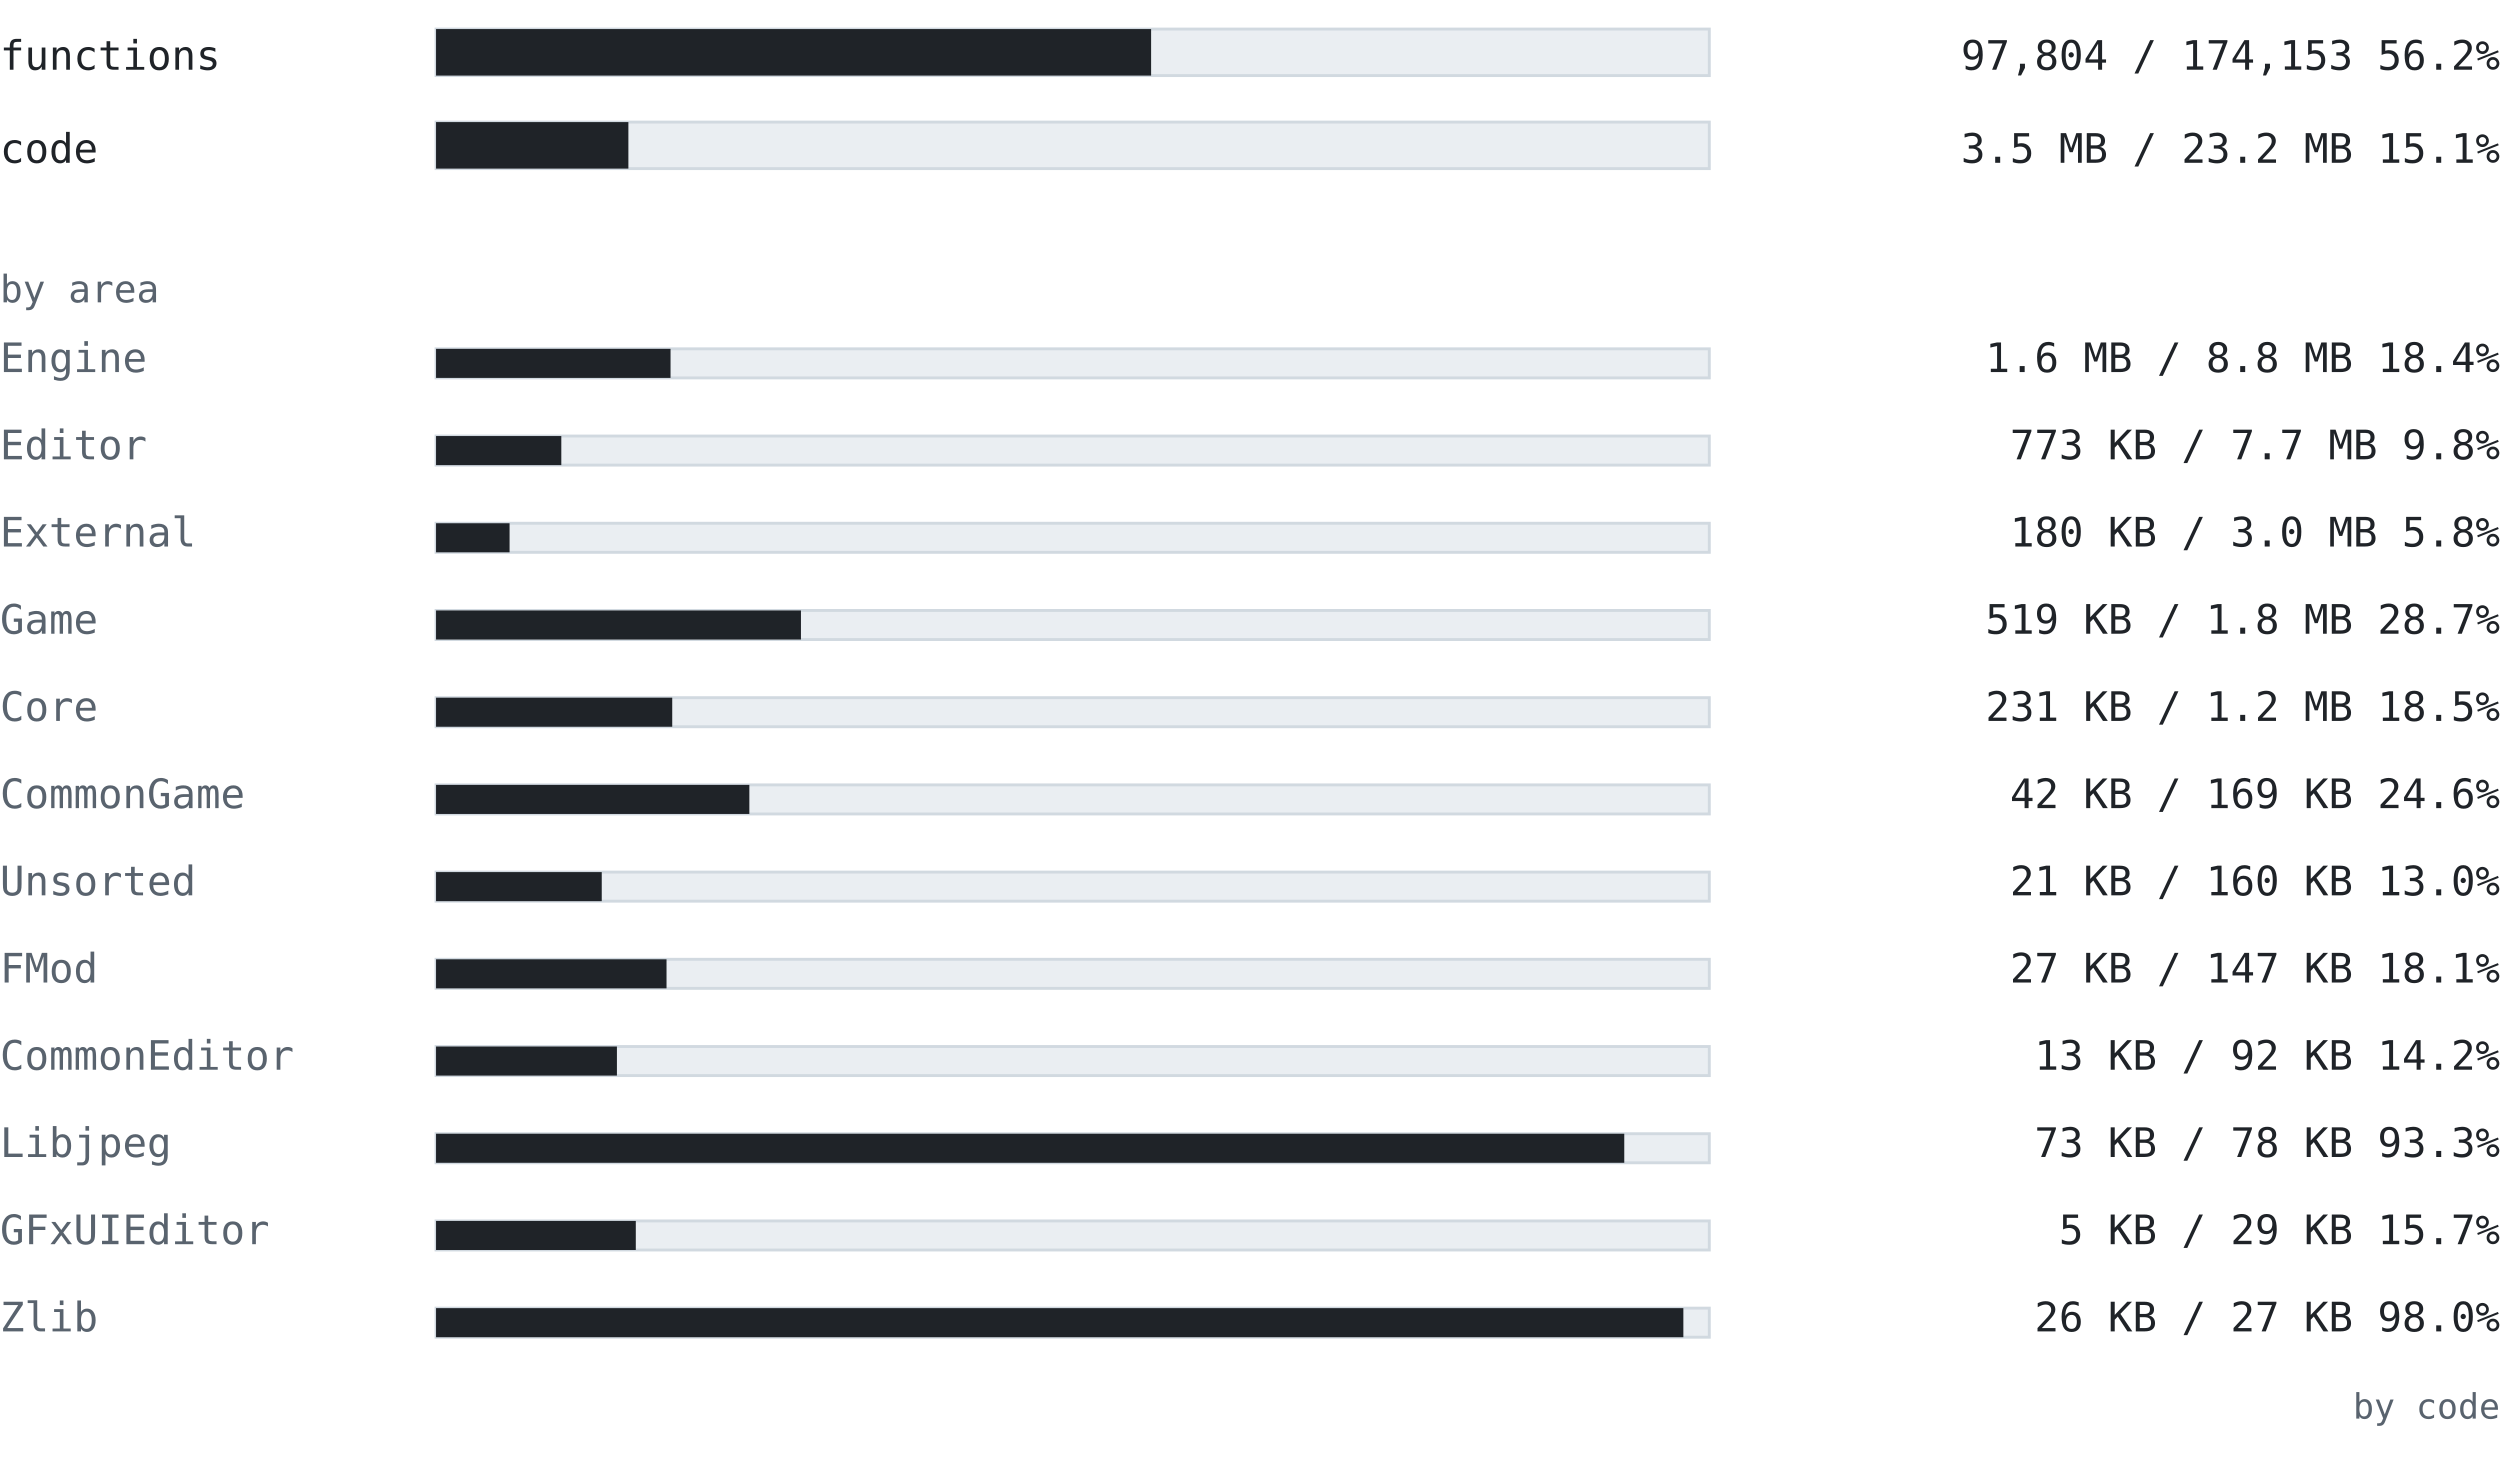
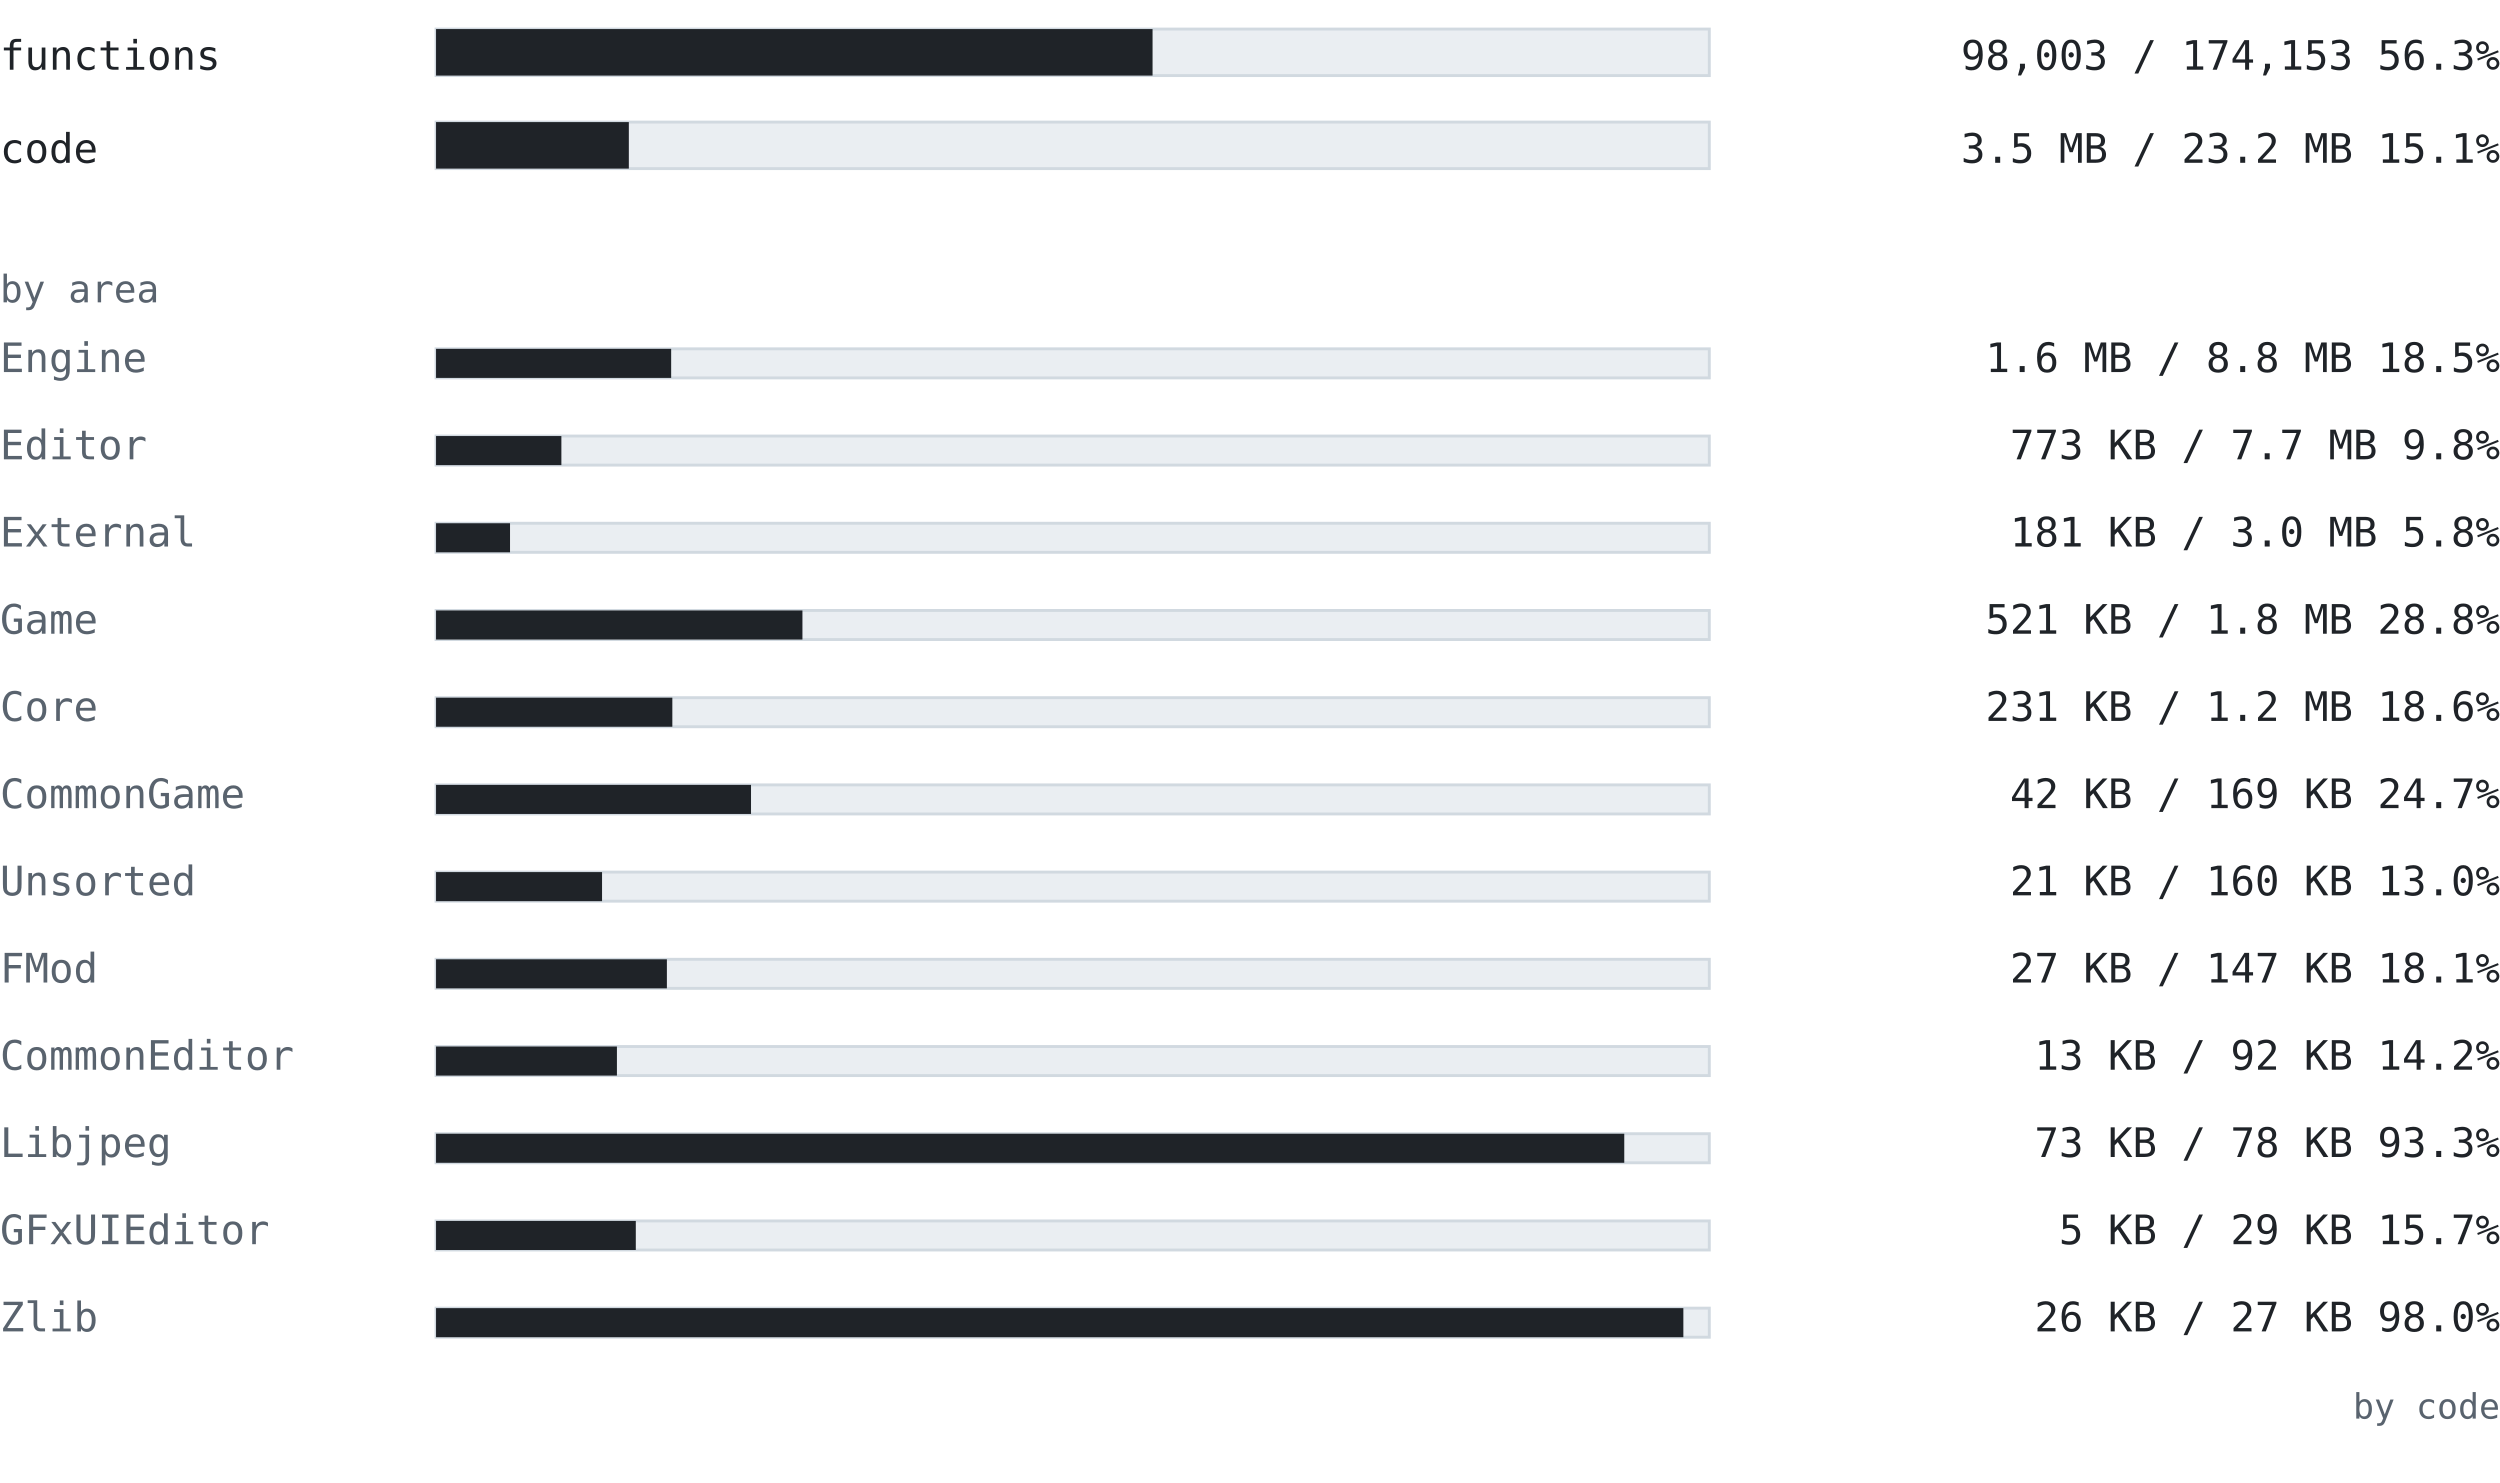
<svg xmlns="http://www.w3.org/2000/svg" width="860" height="510" viewBox="0 0 860 510" font-family="ui-monospace, SFMono-Regular, 'Cascadia Mono', Consolas, 'DejaVu Sans Mono', monospace">
  <text x="0" y="24" font-size="14" fill="#1f2328" text-anchor="start" font-weight="normal">functions</text>
  <rect x="150" y="10" width="438" height="16" fill="#eaeef2" stroke="#d1d9e0" />
-   <rect x="150" y="10" width="245.98" height="16" fill="#1f2328" />
-   <text x="860" y="24" font-size="14" fill="#1f2328" text-anchor="end" font-weight="normal">97,804 / 174,153  56.2%</text>
+   <rect x="150" y="10" width="246.48" height="16" fill="#1f2328" />
+   <text x="860" y="24" font-size="14" fill="#1f2328" text-anchor="end" font-weight="normal">98,003 / 174,153  56.3%</text>
  <text x="0" y="56" font-size="14" fill="#1f2328" text-anchor="start" font-weight="normal">code</text>
  <rect x="150" y="42" width="438" height="16" fill="#eaeef2" stroke="#d1d9e0" />
-   <rect x="150" y="42" width="66.165" height="16" fill="#1f2328" />
+   <rect x="150" y="42" width="66.32" height="16" fill="#1f2328" />
  <text x="860" y="56" font-size="14" fill="#1f2328" text-anchor="end" font-weight="normal">3.5 MB / 23.2 MB  15.1%</text>
  <text x="0" y="104" font-size="13" fill="#59636e" text-anchor="start" font-weight="normal">by area</text>
  <text x="0" y="128" font-size="14" fill="#59636e" text-anchor="start" font-weight="normal">Engine</text>
  <rect x="150" y="120" width="438" height="10" fill="#eaeef2" stroke="#d1d9e0" />
-   <rect x="150" y="120" width="80.667" height="10" fill="#1f2328" />
-   <text x="860" y="128" font-size="14" fill="#1f2328" text-anchor="end" font-weight="normal">1.6 MB / 8.8 MB  18.4%</text>
+   <rect x="150" y="120" width="80.879" height="10" fill="#1f2328" />
+   <text x="860" y="128" font-size="14" fill="#1f2328" text-anchor="end" font-weight="normal">1.6 MB / 8.8 MB  18.5%</text>
  <text x="0" y="158" font-size="14" fill="#59636e" text-anchor="start" font-weight="normal">Editor</text>
  <rect x="150" y="150" width="438" height="10" fill="#eaeef2" stroke="#d1d9e0" />
-   <rect x="150" y="150" width="43.091" height="10" fill="#1f2328" />
+   <rect x="150" y="150" width="43.114" height="10" fill="#1f2328" />
  <text x="860" y="158" font-size="14" fill="#1f2328" text-anchor="end" font-weight="normal">773 KB / 7.7 MB  9.8%</text>
  <text x="0" y="188" font-size="14" fill="#59636e" text-anchor="start" font-weight="normal">External</text>
  <rect x="150" y="180" width="438" height="10" fill="#eaeef2" stroke="#d1d9e0" />
-   <rect x="150" y="180" width="25.294" height="10" fill="#1f2328" />
-   <text x="860" y="188" font-size="14" fill="#1f2328" text-anchor="end" font-weight="normal">180 KB / 3.0 MB  5.8%</text>
+   <rect x="150" y="180" width="25.45" height="10" fill="#1f2328" />
+   <text x="860" y="188" font-size="14" fill="#1f2328" text-anchor="end" font-weight="normal">181 KB / 3.0 MB  5.8%</text>
  <text x="0" y="218" font-size="14" fill="#59636e" text-anchor="start" font-weight="normal">Game</text>
  <rect x="150" y="210" width="438" height="10" fill="#eaeef2" stroke="#d1d9e0" />
-   <rect x="150" y="210" width="125.528" height="10" fill="#1f2328" />
-   <text x="860" y="218" font-size="14" fill="#1f2328" text-anchor="end" font-weight="normal">519 KB / 1.8 MB  28.7%</text>
+   <rect x="150" y="210" width="126.039" height="10" fill="#1f2328" />
+   <text x="860" y="218" font-size="14" fill="#1f2328" text-anchor="end" font-weight="normal">521 KB / 1.8 MB  28.8%</text>
  <text x="0" y="248" font-size="14" fill="#59636e" text-anchor="start" font-weight="normal">Core</text>
  <rect x="150" y="240" width="438" height="10" fill="#eaeef2" stroke="#d1d9e0" />
-   <rect x="150" y="240" width="81.247" height="10" fill="#1f2328" />
-   <text x="860" y="248" font-size="14" fill="#1f2328" text-anchor="end" font-weight="normal">231 KB / 1.2 MB  18.5%</text>
+   <rect x="150" y="240" width="81.285" height="10" fill="#1f2328" />
+   <text x="860" y="248" font-size="14" fill="#1f2328" text-anchor="end" font-weight="normal">231 KB / 1.2 MB  18.6%</text>
  <text x="0" y="278" font-size="14" fill="#59636e" text-anchor="start" font-weight="normal">CommonGame</text>
  <rect x="150" y="270" width="438" height="10" fill="#eaeef2" stroke="#d1d9e0" />
-   <rect x="150" y="270" width="107.777" height="10" fill="#1f2328" />
-   <text x="860" y="278" font-size="14" fill="#1f2328" text-anchor="end" font-weight="normal">42 KB / 169 KB  24.6%</text>
+   <rect x="150" y="270" width="108.35" height="10" fill="#1f2328" />
+   <text x="860" y="278" font-size="14" fill="#1f2328" text-anchor="end" font-weight="normal">42 KB / 169 KB  24.7%</text>
  <text x="0" y="308" font-size="14" fill="#59636e" text-anchor="start" font-weight="normal">Unsorted</text>
  <rect x="150" y="300" width="438" height="10" fill="#eaeef2" stroke="#d1d9e0" />
-   <rect x="150" y="300" width="57.001" height="10" fill="#1f2328" />
+   <rect x="150" y="300" width="57.106" height="10" fill="#1f2328" />
  <text x="860" y="308" font-size="14" fill="#1f2328" text-anchor="end" font-weight="normal">21 KB / 160 KB  13.0%</text>
  <text x="0" y="338" font-size="14" fill="#59636e" text-anchor="start" font-weight="normal">FMod</text>
  <rect x="150" y="330" width="438" height="10" fill="#eaeef2" stroke="#d1d9e0" />
-   <rect x="150" y="330" width="79.286" height="10" fill="#1f2328" />
+   <rect x="150" y="330" width="79.409" height="10" fill="#1f2328" />
  <text x="860" y="338" font-size="14" fill="#1f2328" text-anchor="end" font-weight="normal">27 KB / 147 KB  18.1%</text>
  <text x="0" y="368" font-size="14" fill="#59636e" text-anchor="start" font-weight="normal">CommonEditor</text>
  <rect x="150" y="360" width="438" height="10" fill="#eaeef2" stroke="#d1d9e0" />
  <rect x="150" y="360" width="62.221" height="10" fill="#1f2328" />
  <text x="860" y="368" font-size="14" fill="#1f2328" text-anchor="end" font-weight="normal">13 KB / 92 KB  14.2%</text>
  <text x="0" y="398" font-size="14" fill="#59636e" text-anchor="start" font-weight="normal">Libjpeg</text>
  <rect x="150" y="390" width="438" height="10" fill="#eaeef2" stroke="#d1d9e0" />
  <rect x="150" y="390" width="408.747" height="10" fill="#1f2328" />
  <text x="860" y="398" font-size="14" fill="#1f2328" text-anchor="end" font-weight="normal">73 KB / 78 KB  93.3%</text>
  <text x="0" y="428" font-size="14" fill="#59636e" text-anchor="start" font-weight="normal">GFxUIEditor</text>
  <rect x="150" y="420" width="438" height="10" fill="#eaeef2" stroke="#d1d9e0" />
  <rect x="150" y="420" width="68.715" height="10" fill="#1f2328" />
  <text x="860" y="428" font-size="14" fill="#1f2328" text-anchor="end" font-weight="normal">5 KB / 29 KB  15.7%</text>
  <text x="0" y="458" font-size="14" fill="#59636e" text-anchor="start" font-weight="normal">Zlib</text>
  <rect x="150" y="450" width="438" height="10" fill="#eaeef2" stroke="#d1d9e0" />
  <rect x="150" y="450" width="429.075" height="10" fill="#1f2328" />
  <text x="860" y="458" font-size="14" fill="#1f2328" text-anchor="end" font-weight="normal">26 KB / 27 KB  98.0%</text>
  <text x="860" y="488" font-size="12" fill="#59636e" text-anchor="end" font-weight="normal">by code</text>
</svg>
